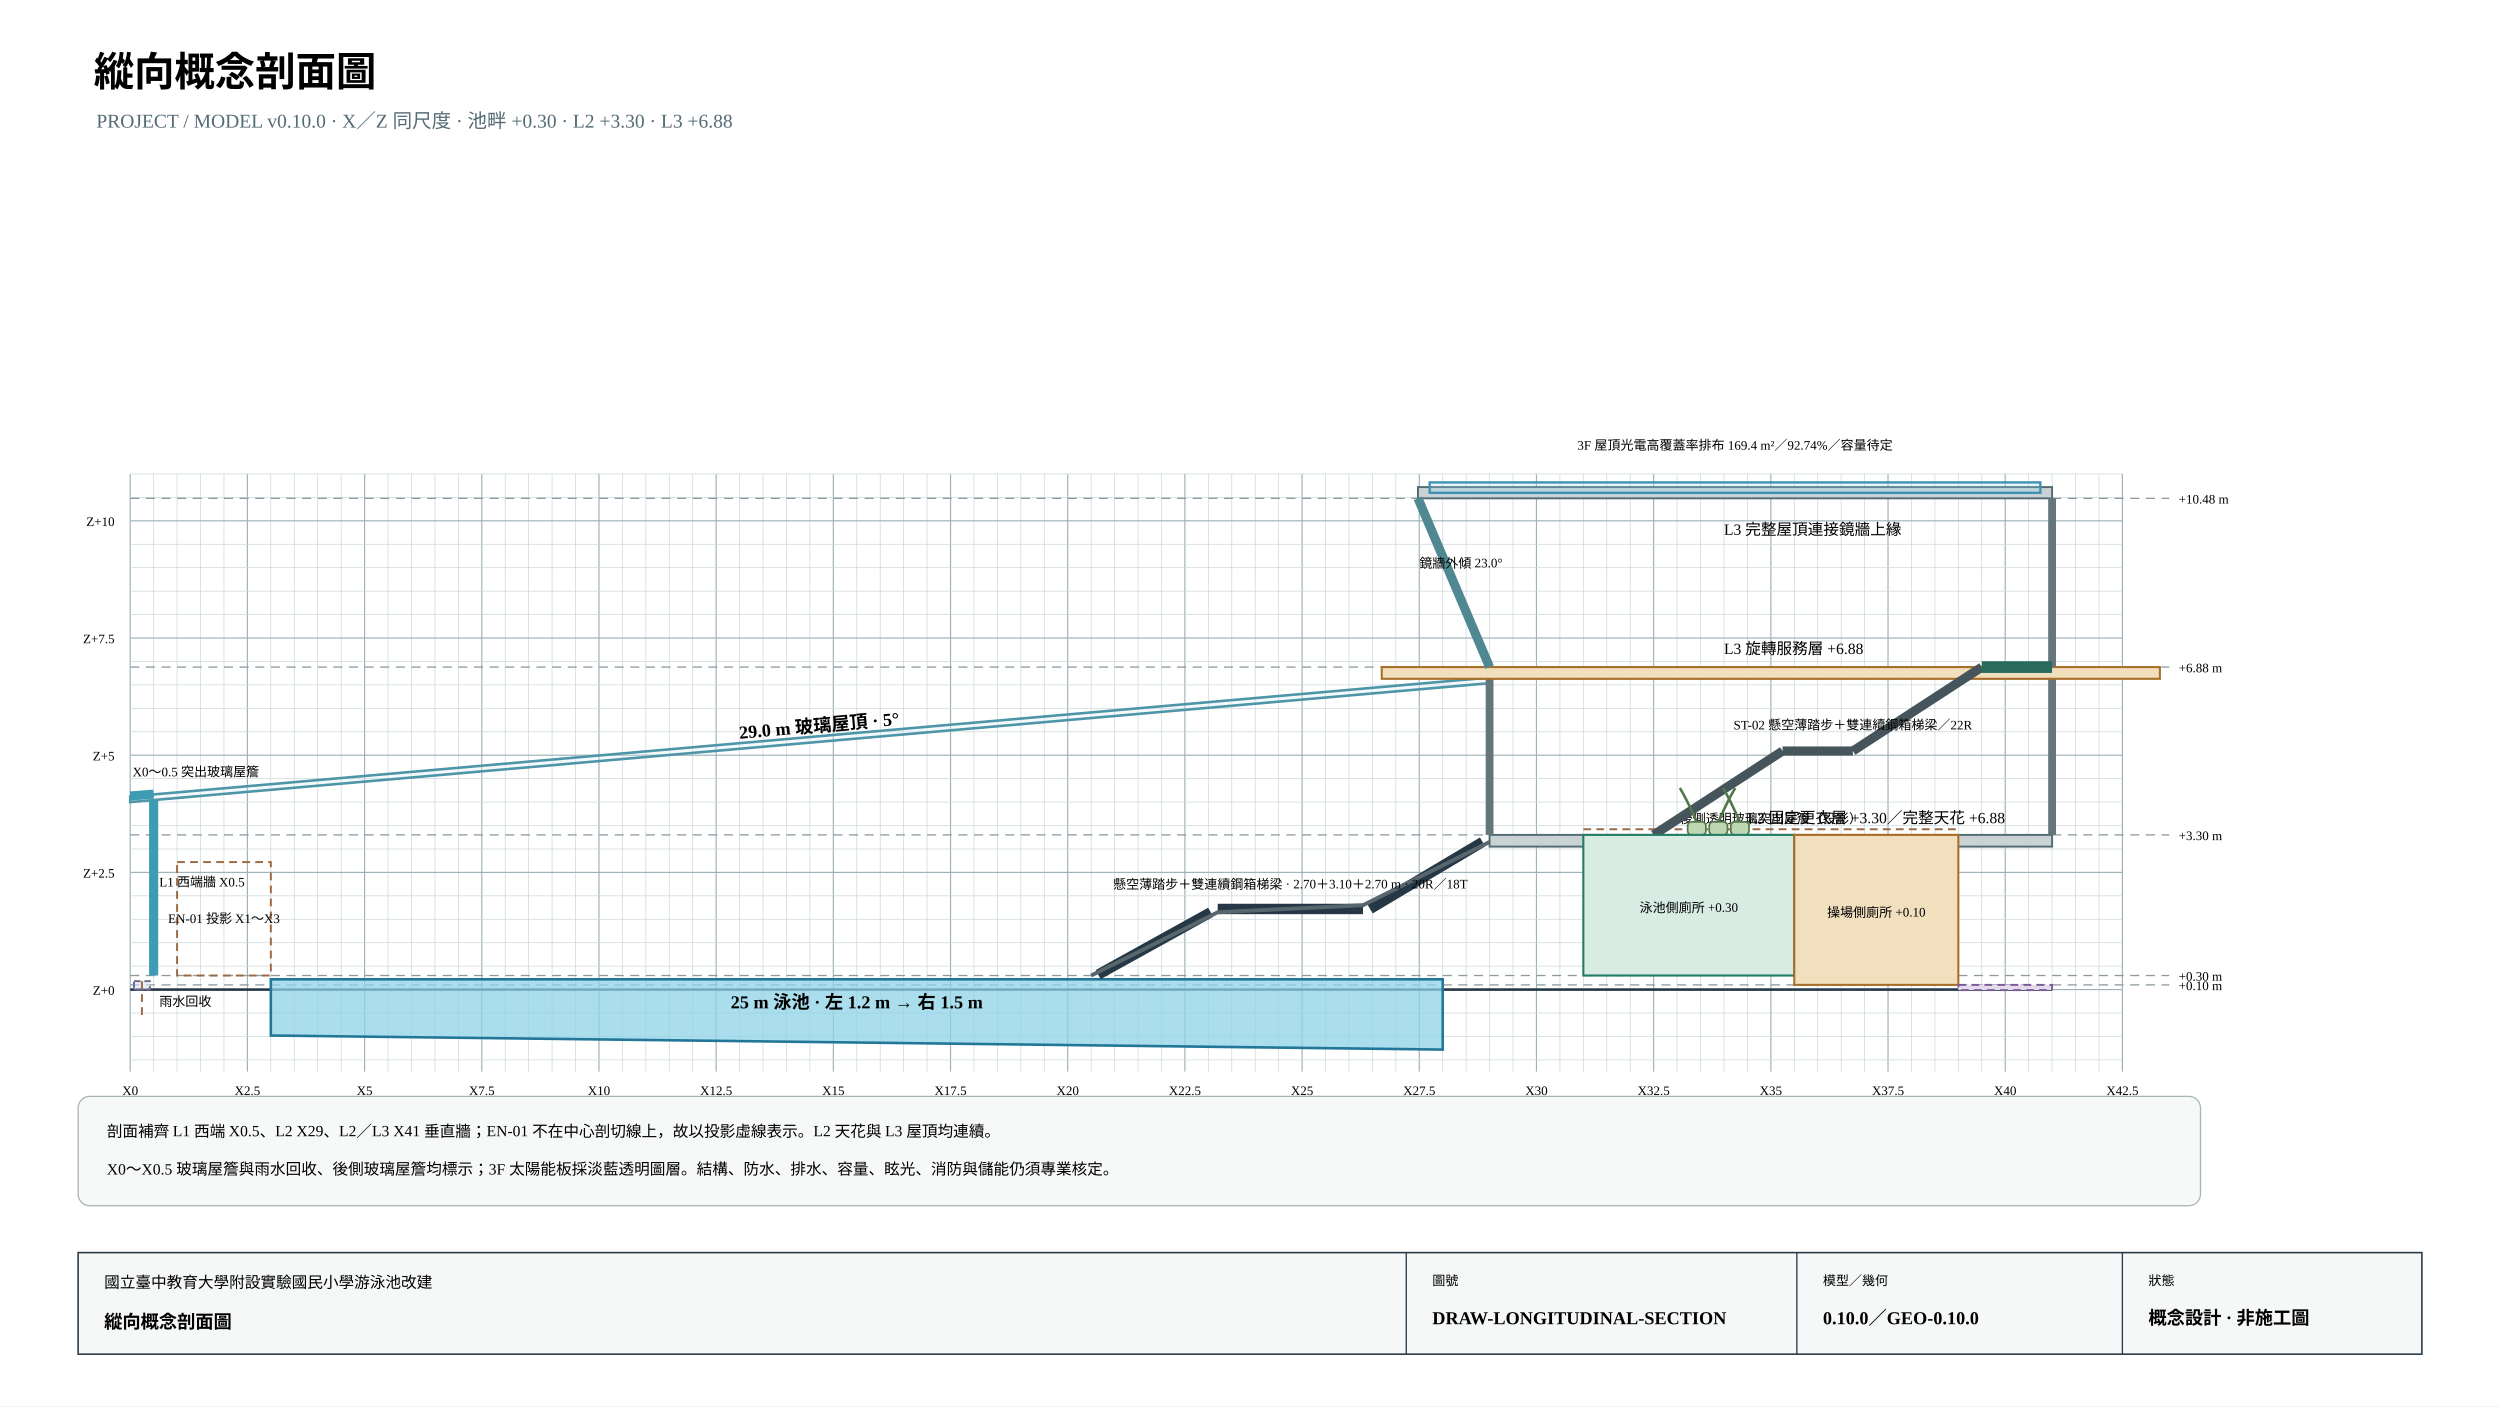
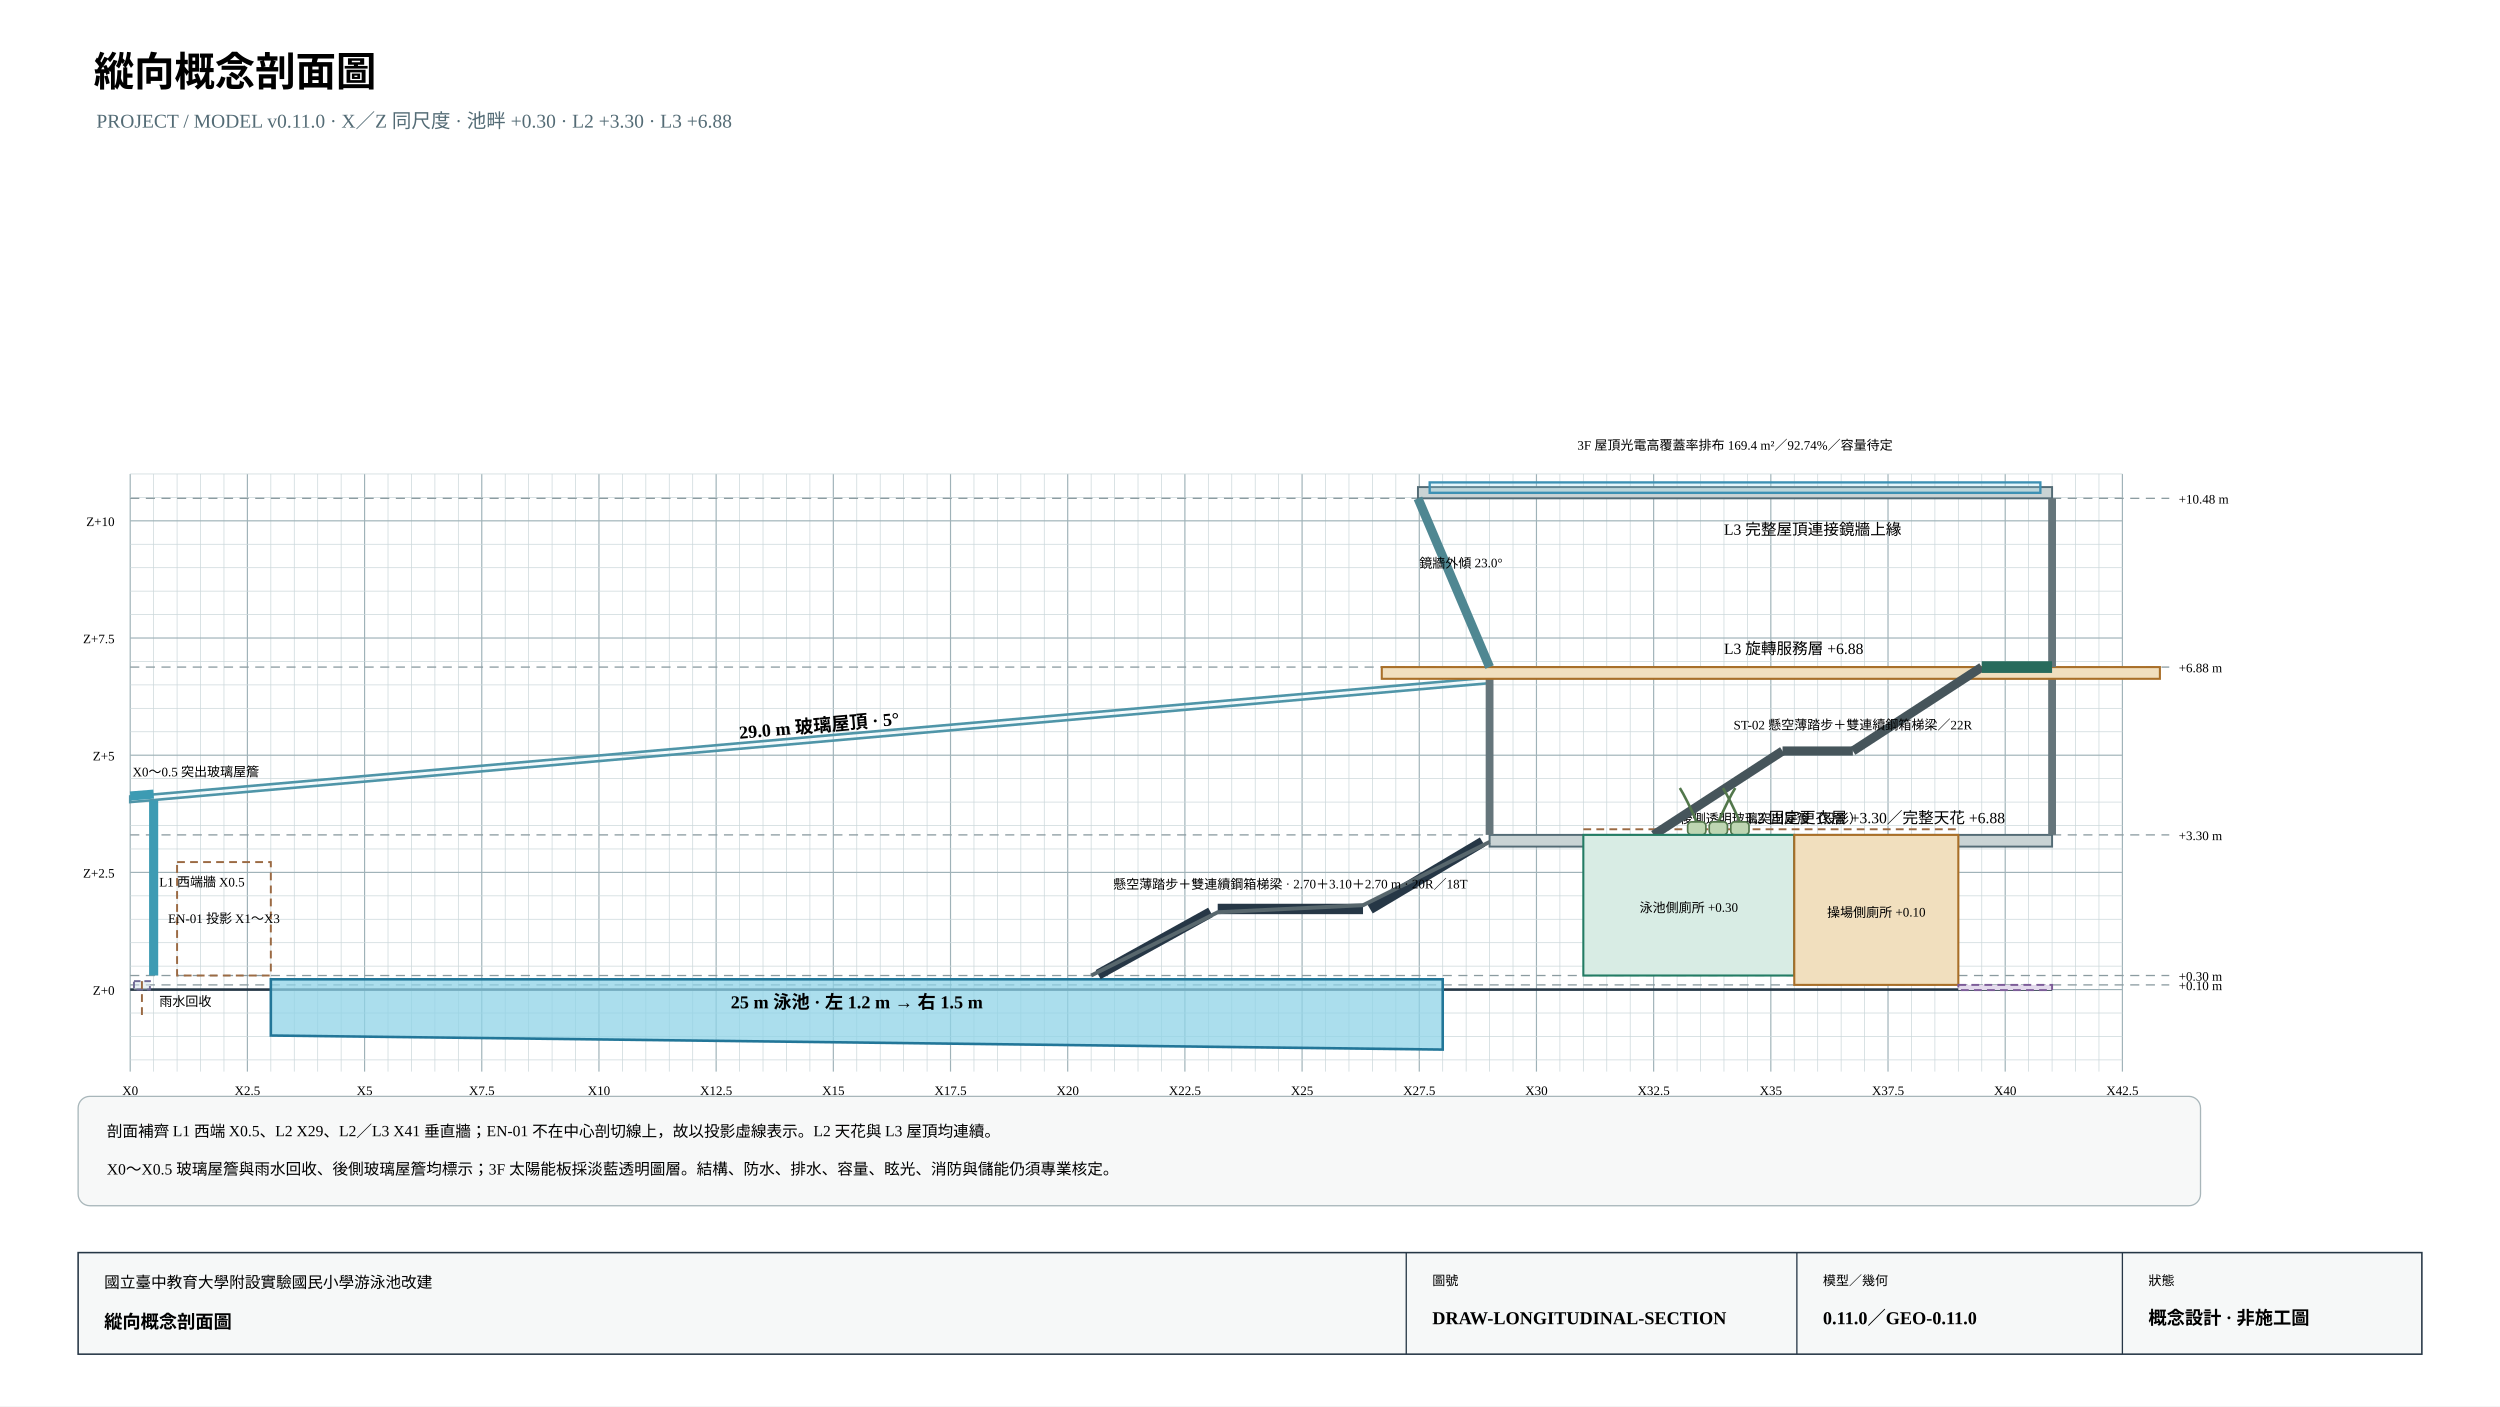
- <svg xmlns="http://www.w3.org/2000/svg" width="1920" height="1080" viewBox="0 0 1920 1080" role="img" aria-labelledby="title desc" data-model-version="0.10.0" data-active-geometry="GEO-0.10.0" data-coordinate-system="SITE-XY">
+ <svg xmlns="http://www.w3.org/2000/svg" width="1920" height="1080" viewBox="0 0 1920 1080" role="img" aria-labelledby="title desc" data-model-version="0.11.0" data-active-geometry="GEO-0.11.0" data-coordinate-system="SITE-XY">
  <style>
  :where(.dw-sheet) text{font-family:"Noto Sans TC","Microsoft JhengHei",sans-serif;fill:#263746}.dw-title{font-size:31px;font-weight:800}.dw-subtitle{font-size:15px;fill:#536b75}.dw-label{font-size:14px;font-weight:700}.dw-small{font-size:12px}.dw-tiny{font-size:10px}.dw-grid{stroke:#cbd7da;stroke-width:.55}.dw-grid-major{stroke:#9fb2b8;stroke-width:.9}.dw-outline{fill:none;stroke:#263746;stroke-width:2}.dw-reference{fill:#eef2f2;stroke:#97a8ad;stroke-width:1.2;stroke-dasharray:7 5}.dw-pool{fill:#bfe4ef;stroke:#227698;stroke-width:2}.dw-lane{stroke:#f8fbfc;stroke-width:2;stroke-dasharray:8 5}.dw-working{fill:#f1dfbe;stroke:#a96f28;stroke-width:1.6}.dw-confirmed{fill:#d8ece4;stroke:#237c64;stroke-width:1.6}.dw-service{fill:#dbe5e6;stroke:#5b7278;stroke-width:1.6}.dw-chemical{fill:#ead9e8;stroke:#8e5a88;stroke-width:1.6}.dw-deferred{fill:#e4dbed;stroke:#7c5c98;stroke-width:1.5;stroke-dasharray:6 4}.dw-stair{fill:#d7dde0;stroke:#263746;stroke-width:1.6}.dw-structure{fill:#c3793c;fill-opacity:.18;stroke:#a95c25;stroke-width:2.2;stroke-dasharray:8 4}.dw-dim{stroke:#536b75;stroke-width:1;fill:none}.dw-title-box{fill:#f6f8f8;stroke:#263746;stroke-width:1.2}.dw-note{fill:#f7f8f8;stroke:#a8b6ba;stroke-width:1}.dw-mirror{stroke:#4f8792;stroke-width:7}.dw-roof{fill:#d8eef2;fill-opacity:.28;stroke:#4f95a8;stroke-width:2}.dw-level{stroke:#8b9ba0;stroke-width:1;stroke-dasharray:7 5}.dw-water{fill:#8fd2e6;fill-opacity:.75;stroke:#227698;stroke-width:2}.dw-wall{fill:#c9d3d4;stroke:#536b75;stroke-width:1.5}.dw-terrace{fill:#cfe1c5;stroke:#52774b;stroke-width:1.7}.dw-arrival{fill:#d7e8df;stroke:#286b5c;stroke-width:2}.dw-corridor{fill:#dcecef;stroke:#357487;stroke-width:1.6}.dw-female{fill:#e5e0ee;stroke:#76598d;stroke-width:1.6}.dw-glass-line{stroke:#3d9bb3;stroke-width:7}.dw-wall-line{stroke:#65757b;stroke-width:6}.dw-window-line{stroke:#4fa5bb;stroke-width:8}.dw-locker{fill:#cfd8d8;stroke:#64787a;stroke-width:1}.dw-counter{fill:#d7c5ab;stroke:#8a6234;stroke-width:1.5}.dw-plant{fill:#bed6b2;stroke:#52774b;stroke-width:1.3}.dw-pv{fill:#8fd9ee;fill-opacity:.24;stroke:#3d91b4;stroke-width:1.8}.dw-pv-grid{stroke:#4f9fc1;stroke-width:.8;stroke-opacity:.82}.dw-projected{fill:none;stroke:#9b6a43;stroke-width:1.5;stroke-dasharray:6 4}.dw-rain{fill:#d9e5ef;fill-opacity:.55;stroke:#6f6a96;stroke-width:1.5;stroke-dasharray:5 3}
</style>
  <g class="dw-sheet">
    <rect width="1920" height="1080" fill="#fff" />
    <text x="72" y="66" class="dw-title">縱向概念剖面圖</text>
-     <text x="74" y="98" class="dw-subtitle">PROJECT / MODEL v0.10.0 · X／Z 同尺度 · 池畔 +0.30 · L2 +3.30 · L3 +6.88</text>
+     <text x="74" y="98" class="dw-subtitle">PROJECT / MODEL v0.11.0 · X／Z 同尺度 · 池畔 +0.30 · L2 +3.30 · L3 +6.88</text>
    <g aria-label="SITE-XZ 0.5 m grid" data-grid-visible="true" data-coordinate-system="SITE-XZ" data-minor-spacing="0.5" data-major-spacing="2.5">
      <line x1="100" y1="364" x2="100" y2="823" class="dw-grid-major" />
      <text x="100" y="841" text-anchor="middle" class="dw-tiny">X0</text>
      <line x1="118" y1="364" x2="118" y2="823" class="dw-grid" />
      <line x1="136" y1="364" x2="136" y2="823" class="dw-grid" />
      <line x1="154" y1="364" x2="154" y2="823" class="dw-grid" />
      <line x1="172" y1="364" x2="172" y2="823" class="dw-grid" />
      <line x1="190" y1="364" x2="190" y2="823" class="dw-grid-major" />
      <text x="190" y="841" text-anchor="middle" class="dw-tiny">X2.5</text>
      <line x1="208" y1="364" x2="208" y2="823" class="dw-grid" />
      <line x1="226" y1="364" x2="226" y2="823" class="dw-grid" />
      <line x1="244" y1="364" x2="244" y2="823" class="dw-grid" />
      <line x1="262" y1="364" x2="262" y2="823" class="dw-grid" />
      <line x1="280" y1="364" x2="280" y2="823" class="dw-grid-major" />
      <text x="280" y="841" text-anchor="middle" class="dw-tiny">X5</text>
      <line x1="298" y1="364" x2="298" y2="823" class="dw-grid" />
      <line x1="316" y1="364" x2="316" y2="823" class="dw-grid" />
      <line x1="334" y1="364" x2="334" y2="823" class="dw-grid" />
      <line x1="352" y1="364" x2="352" y2="823" class="dw-grid" />
      <line x1="370" y1="364" x2="370" y2="823" class="dw-grid-major" />
      <text x="370" y="841" text-anchor="middle" class="dw-tiny">X7.5</text>
      <line x1="388" y1="364" x2="388" y2="823" class="dw-grid" />
      <line x1="406" y1="364" x2="406" y2="823" class="dw-grid" />
      <line x1="424" y1="364" x2="424" y2="823" class="dw-grid" />
      <line x1="442" y1="364" x2="442" y2="823" class="dw-grid" />
      <line x1="460" y1="364" x2="460" y2="823" class="dw-grid-major" />
      <text x="460" y="841" text-anchor="middle" class="dw-tiny">X10</text>
      <line x1="478" y1="364" x2="478" y2="823" class="dw-grid" />
      <line x1="496" y1="364" x2="496" y2="823" class="dw-grid" />
      <line x1="514" y1="364" x2="514" y2="823" class="dw-grid" />
      <line x1="532" y1="364" x2="532" y2="823" class="dw-grid" />
      <line x1="550" y1="364" x2="550" y2="823" class="dw-grid-major" />
      <text x="550" y="841" text-anchor="middle" class="dw-tiny">X12.5</text>
      <line x1="568" y1="364" x2="568" y2="823" class="dw-grid" />
      <line x1="586" y1="364" x2="586" y2="823" class="dw-grid" />
      <line x1="604" y1="364" x2="604" y2="823" class="dw-grid" />
      <line x1="622" y1="364" x2="622" y2="823" class="dw-grid" />
      <line x1="640" y1="364" x2="640" y2="823" class="dw-grid-major" />
      <text x="640" y="841" text-anchor="middle" class="dw-tiny">X15</text>
      <line x1="658" y1="364" x2="658" y2="823" class="dw-grid" />
      <line x1="676" y1="364" x2="676" y2="823" class="dw-grid" />
      <line x1="694" y1="364" x2="694" y2="823" class="dw-grid" />
      <line x1="712" y1="364" x2="712" y2="823" class="dw-grid" />
      <line x1="730" y1="364" x2="730" y2="823" class="dw-grid-major" />
      <text x="730" y="841" text-anchor="middle" class="dw-tiny">X17.5</text>
      <line x1="748" y1="364" x2="748" y2="823" class="dw-grid" />
      <line x1="766" y1="364" x2="766" y2="823" class="dw-grid" />
      <line x1="784" y1="364" x2="784" y2="823" class="dw-grid" />
      <line x1="802" y1="364" x2="802" y2="823" class="dw-grid" />
      <line x1="820" y1="364" x2="820" y2="823" class="dw-grid-major" />
      <text x="820" y="841" text-anchor="middle" class="dw-tiny">X20</text>
      <line x1="838" y1="364" x2="838" y2="823" class="dw-grid" />
      <line x1="856" y1="364" x2="856" y2="823" class="dw-grid" />
      <line x1="874" y1="364" x2="874" y2="823" class="dw-grid" />
      <line x1="892" y1="364" x2="892" y2="823" class="dw-grid" />
      <line x1="910" y1="364" x2="910" y2="823" class="dw-grid-major" />
      <text x="910" y="841" text-anchor="middle" class="dw-tiny">X22.5</text>
      <line x1="928" y1="364" x2="928" y2="823" class="dw-grid" />
      <line x1="946" y1="364" x2="946" y2="823" class="dw-grid" />
      <line x1="964" y1="364" x2="964" y2="823" class="dw-grid" />
      <line x1="982" y1="364" x2="982" y2="823" class="dw-grid" />
      <line x1="1000" y1="364" x2="1000" y2="823" class="dw-grid-major" />
      <text x="1000" y="841" text-anchor="middle" class="dw-tiny">X25</text>
      <line x1="1018" y1="364" x2="1018" y2="823" class="dw-grid" />
      <line x1="1036" y1="364" x2="1036" y2="823" class="dw-grid" />
      <line x1="1054" y1="364" x2="1054" y2="823" class="dw-grid" />
      <line x1="1072" y1="364" x2="1072" y2="823" class="dw-grid" />
      <line x1="1090" y1="364" x2="1090" y2="823" class="dw-grid-major" />
      <text x="1090" y="841" text-anchor="middle" class="dw-tiny">X27.5</text>
      <line x1="1108" y1="364" x2="1108" y2="823" class="dw-grid" />
      <line x1="1126" y1="364" x2="1126" y2="823" class="dw-grid" />
      <line x1="1144" y1="364" x2="1144" y2="823" class="dw-grid" />
      <line x1="1162" y1="364" x2="1162" y2="823" class="dw-grid" />
      <line x1="1180" y1="364" x2="1180" y2="823" class="dw-grid-major" />
      <text x="1180" y="841" text-anchor="middle" class="dw-tiny">X30</text>
      <line x1="1198" y1="364" x2="1198" y2="823" class="dw-grid" />
      <line x1="1216" y1="364" x2="1216" y2="823" class="dw-grid" />
      <line x1="1234" y1="364" x2="1234" y2="823" class="dw-grid" />
      <line x1="1252" y1="364" x2="1252" y2="823" class="dw-grid" />
      <line x1="1270" y1="364" x2="1270" y2="823" class="dw-grid-major" />
      <text x="1270" y="841" text-anchor="middle" class="dw-tiny">X32.5</text>
      <line x1="1288" y1="364" x2="1288" y2="823" class="dw-grid" />
      <line x1="1306" y1="364" x2="1306" y2="823" class="dw-grid" />
      <line x1="1324" y1="364" x2="1324" y2="823" class="dw-grid" />
      <line x1="1342" y1="364" x2="1342" y2="823" class="dw-grid" />
      <line x1="1360" y1="364" x2="1360" y2="823" class="dw-grid-major" />
      <text x="1360" y="841" text-anchor="middle" class="dw-tiny">X35</text>
      <line x1="1378" y1="364" x2="1378" y2="823" class="dw-grid" />
      <line x1="1396" y1="364" x2="1396" y2="823" class="dw-grid" />
      <line x1="1414" y1="364" x2="1414" y2="823" class="dw-grid" />
      <line x1="1432" y1="364" x2="1432" y2="823" class="dw-grid" />
      <line x1="1450" y1="364" x2="1450" y2="823" class="dw-grid-major" />
      <text x="1450" y="841" text-anchor="middle" class="dw-tiny">X37.5</text>
      <line x1="1468" y1="364" x2="1468" y2="823" class="dw-grid" />
      <line x1="1486" y1="364" x2="1486" y2="823" class="dw-grid" />
      <line x1="1504" y1="364" x2="1504" y2="823" class="dw-grid" />
      <line x1="1522" y1="364" x2="1522" y2="823" class="dw-grid" />
      <line x1="1540" y1="364" x2="1540" y2="823" class="dw-grid-major" />
      <text x="1540" y="841" text-anchor="middle" class="dw-tiny">X40</text>
      <line x1="1558" y1="364" x2="1558" y2="823" class="dw-grid" />
      <line x1="1576" y1="364" x2="1576" y2="823" class="dw-grid" />
      <line x1="1594" y1="364" x2="1594" y2="823" class="dw-grid" />
      <line x1="1612" y1="364" x2="1612" y2="823" class="dw-grid" />
      <line x1="1630" y1="364" x2="1630" y2="823" class="dw-grid-major" />
      <text x="1630" y="841" text-anchor="middle" class="dw-tiny">X42.5</text>
      <line x1="100" y1="814" x2="1630" y2="814" class="dw-grid" />
      <line x1="100" y1="796" x2="1630" y2="796" class="dw-grid" />
      <line x1="100" y1="778" x2="1630" y2="778" class="dw-grid" />
      <line x1="100" y1="760" x2="1630" y2="760" class="dw-grid-major" />
      <text x="88" y="764" text-anchor="end" class="dw-tiny">Z+0</text>
      <line x1="100" y1="742" x2="1630" y2="742" class="dw-grid" />
      <line x1="100" y1="724" x2="1630" y2="724" class="dw-grid" />
      <line x1="100" y1="706" x2="1630" y2="706" class="dw-grid" />
      <line x1="100" y1="688" x2="1630" y2="688" class="dw-grid" />
      <line x1="100" y1="670" x2="1630" y2="670" class="dw-grid-major" />
      <text x="88" y="674" text-anchor="end" class="dw-tiny">Z+2.5</text>
      <line x1="100" y1="652" x2="1630" y2="652" class="dw-grid" />
      <line x1="100" y1="634" x2="1630" y2="634" class="dw-grid" />
      <line x1="100" y1="616" x2="1630" y2="616" class="dw-grid" />
      <line x1="100" y1="598" x2="1630" y2="598" class="dw-grid" />
      <line x1="100" y1="580" x2="1630" y2="580" class="dw-grid-major" />
      <text x="88" y="584" text-anchor="end" class="dw-tiny">Z+5</text>
      <line x1="100" y1="562" x2="1630" y2="562" class="dw-grid" />
      <line x1="100" y1="544" x2="1630" y2="544" class="dw-grid" />
      <line x1="100" y1="526" x2="1630" y2="526" class="dw-grid" />
      <line x1="100" y1="508" x2="1630" y2="508" class="dw-grid" />
      <line x1="100" y1="490" x2="1630" y2="490" class="dw-grid-major" />
      <text x="88" y="494" text-anchor="end" class="dw-tiny">Z+7.5</text>
      <line x1="100" y1="472" x2="1630" y2="472" class="dw-grid" />
      <line x1="100" y1="454" x2="1630" y2="454" class="dw-grid" />
      <line x1="100" y1="436" x2="1630" y2="436" class="dw-grid" />
      <line x1="100" y1="418" x2="1630" y2="418" class="dw-grid" />
      <line x1="100" y1="400" x2="1630" y2="400" class="dw-grid-major" />
      <text x="88" y="404" text-anchor="end" class="dw-tiny">Z+10</text>
      <line x1="100" y1="382" x2="1630" y2="382" class="dw-grid" />
      <line x1="100" y1="364" x2="1630" y2="364" class="dw-grid" />
    </g>
    <g>
      <line x1="100" y1="760" x2="1576" y2="760" class="dw-outline" />
      <line x1="100" y1="756.4" x2="1666" y2="756.4" class="dw-level" />
      <text x="1673.2" y="760.4" class="dw-tiny">+0.10 m</text>
      <line x1="100" y1="749.2" x2="1666" y2="749.2" class="dw-level" />
      <text x="1673.2" y="753.2" class="dw-tiny">+0.30 m</text>
      <line x1="100" y1="641.2" x2="1666" y2="641.2" class="dw-level" />
      <text x="1673.2" y="645.2" class="dw-tiny">+3.30 m</text>
      <line x1="100" y1="512.32" x2="1666" y2="512.32" class="dw-level" />
      <text x="1673.2" y="516.32" class="dw-tiny">+6.88 m</text>
      <line x1="100" y1="382.72" x2="1666" y2="382.72" class="dw-level" />
      <text x="1673.2" y="386.72" class="dw-tiny">+10.48 m</text>
    </g>
    <g data-entity="POOL-01" data-coordinate-system="SITE-XY" data-bounds="3,28,4,12.5">
      <path d="M208 752.08L1108 752.08L1108 806.08L208 795.28Z" class="dw-water" />
      <text x="658" y="774.4" text-anchor="middle" class="dw-label">25 m 泳池 · 左 1.2 m → 右 1.5 m</text>
    </g>
    <g data-entity="RF-GL-01" data-coordinate-system="SITE-XY" data-bounds="0,29,0,14">
      <path d="M100 616L1144 524.668L1144 520.348L100 611.68Z" class="dw-roof" />
      <text x="568" y="567.4" class="dw-label" transform="rotate(-5 568 567.4)">29.0 m 玻璃屋頂 · 5°</text>
    </g>
    <g data-entity="RF-L1-WEST-EAVE-01">
      <path d="M100 611.32L118 609.88" class="dw-glass-line" />
      <text x="101.8" y="596.2" class="dw-tiny">X0～0.5 突出玻璃屋簷</text>
    </g>
    <g data-entity="RW-WEST-01">
      <rect x="102.88" y="753.52" width="12.24" height="6.48" class="dw-rain" />
      <path d="M109 753.52L109 779.8" class="dw-projected" />
      <text x="122.32" y="772.6" class="dw-tiny">雨水回收</text>
    </g>
    <g data-entity="W-L1-X0.5-01">
      <line x1="118" y1="749.2" x2="118" y2="614.56" class="dw-glass-line" />
      <text x="122.32" y="680.8" class="dw-tiny">L1 西端牆 X0.5</text>
    </g>
    <g data-entity="EN-01" data-projection="elevation-not-cut">
      <rect x="136" y="662.08" width="72" height="87.12" class="dw-projected" />
      <text x="172" y="708.88" text-anchor="middle" class="dw-tiny">EN-01 投影 X1～X3</text>
    </g>
    <g data-entity="RF-L1-REAR-CANOPY-01" data-projection-y="14-14.5">
      <line x1="1216" y1="636.88" x2="1504" y2="636.88" class="dw-projected" />
      <text x="1360" y="632.2" text-anchor="middle" class="dw-tiny">後側透明玻璃突出屋簷（投影）</text>
    </g>
    <g>
      <rect x="1144" y="641.2" width="432" height="9" class="dw-wall" />
      <rect x="1144" y="512.32" width="432" height="8.64" class="dw-wall" data-entity="CLG-L2-01" data-continuous="true" />
      <line x1="1144" y1="641.2" x2="1144" y2="512.32" class="dw-wall-line" data-entity="W-L2-X29-01" />
      <line x1="1576" y1="641.2" x2="1576" y2="512.32" class="dw-wall-line" data-entity="W-L2-X41-01" />
      <rect x="1061.2" y="512.32" width="597.6" height="9" class="dw-working" />
      <rect x="1088.992" y="374.08" width="487.008" height="8.64" class="dw-wall" data-entity="RF-L3-01" data-complete-roof="true" />
      <line x1="1144" y1="512.32" x2="1088.988" y2="382.72" class="dw-mirror" />
      <line x1="1576" y1="512.32" x2="1576" y2="382.72" class="dw-wall-line" data-entity="W-L3-X41-01" />
      <text x="1342" y="632.2" class="dw-small">L2 固定更衣層 +3.30／完整天花 +6.88</text>
      <text x="1324" y="502.24" class="dw-small">L3 旋轉服務層 +6.88</text>
      <text x="1324" y="410.72" class="dw-small">L3 完整屋頂連接鏡牆上緣</text>
      <text x="1090" y="436" class="dw-tiny">鏡牆外傾 23.0°</text>
    </g>
    <g data-entity="ST-01" data-coordinate-system="SITE-XY" data-bounds="20.5,29,0.5,2" data-design-intent="suspended-floating-stair">
      <line x1="843.4" y1="748.48" x2="929.8" y2="700.6" stroke="#263746" stroke-width="8" />
      <line x1="935.2" y1="698.08" x2="1046.8" y2="698.08" stroke="#263746" stroke-width="8" />
      <line x1="1052.2" y1="698.08" x2="1138.6" y2="646.6" stroke="#263746" stroke-width="8" />
      <polyline points="838,749.2 848.8,743.8 859.6,738.4 870.4,733 881.2,727.6 892,722.2 902.8,716.8 913.6,711.4 924.4,706 935.2,700.6 1046.8,695.2 1057.6,689.8 1068.4,684.4 1079.2,679 1090,673.6 1100.8,668.2 1111.6,662.8 1122.4,657.4 1133.2,652 1144,646.6" fill="none" stroke="#58676d" stroke-width="3" />
      <text x="991" y="682.6" text-anchor="middle" class="dw-tiny">懸空薄踏步＋雙連續鋼箱梯梁 · 2.70＋3.10＋2.70 m · 20R／18T</text>
    </g>
    <g data-entity="ST-02" data-axis="+x" data-y-band="0.5,2" data-design-intent="suspended-floating-stair">
      <line x1="1270" y1="641.2" x2="1369" y2="576.76" stroke="#46555b" stroke-width="7" />
      <line x1="1369" y1="576.76" x2="1423" y2="576.76" stroke="#46555b" stroke-width="7" />
      <line x1="1423" y1="576.76" x2="1522" y2="512.32" stroke="#46555b" stroke-width="7" />
      <line x1="1522" y1="512.32" x2="1576" y2="512.32" stroke="#286b5c" stroke-width="9" />
      <text x="1423" y="560.2" text-anchor="middle" class="dw-tiny">ST-02 懸空薄踏步＋雙連續鋼箱梯梁／22R</text>
    </g>
    <g data-entity="Z-ST-02-PLANT-01" data-planter-count="3">
      <rect x="1296.12" y="631.2" width="14" height="10" rx="3" class="dw-plant" />
      <path d="M1303.12 631.2q-8 -18 -13 -26" fill="none" stroke="#52774b" stroke-width="2" />
      <rect x="1312.68" y="631.2" width="14" height="10" rx="3" class="dw-plant" />
      <path d="M1319.68 631.2q8 -18 13 -26" fill="none" stroke="#52774b" stroke-width="2" />
      <rect x="1329.24" y="631.2" width="14" height="10" rx="3" class="dw-plant" />
      <path d="M1336.24 631.2q-8 -18 -13 -26" fill="none" stroke="#52774b" stroke-width="2" />
      <text x="1320.4" y="662.08" text-anchor="middle" class="dw-tiny">梯下 3 組可移除耐陰盆栽</text>
    </g>
    <g data-entity="RF-PV-RES-01" data-area="169.364" data-coverage-percent="92.74" data-capacity-status="deferred">
      <rect x="1097.992" y="370.48" width="469.008" height="8" class="dw-pv" />
      <text x="1332.496" y="345.36" text-anchor="middle" class="dw-tiny">3F 屋頂光電高覆蓋率排布 169.4 m²／92.74%／容量待定</text>
    </g>
    <g>
      <rect x="1216" y="641.2" width="162" height="108" class="dw-confirmed" />
      <rect x="1378" y="641.2" width="126" height="115.2" class="dw-working" />
      <text x="1297" y="700.6" text-anchor="middle" class="dw-tiny">泳池側廁所 +0.30</text>
      <text x="1441" y="704.2" text-anchor="middle" class="dw-tiny">操場側廁所 +0.10</text>
      <rect x="1504" y="756.4" width="72" height="4" class="dw-deferred" />
    </g>
    <rect x="60" y="842" width="1630" height="84" rx="9" class="dw-note" />
    <text x="82" y="873" class="dw-small">剖面補齊 L1 西端 X0.5、L2 X29、L2／L3 X41 垂直牆；EN-01 不在中心剖切線上，故以投影虛線表示。L2 天花與 L3 屋頂均連續。</text>
    <text x="82" y="902" class="dw-small">X0～X0.5 玻璃屋簷與雨水回收、後側玻璃屋簷均標示；3F 太陽能板採淡藍透明圖層。結構、防水、排水、容量、眩光、消防與儲能仍須專業核定。</text>
    <g transform="translate(60 962)">
      <rect width="1800" height="78" class="dw-title-box" />
      <line x1="1020" y1="0" x2="1020" y2="78" stroke="#263746" />
      <line x1="1320" y1="0" x2="1320" y2="78" stroke="#263746" />
      <line x1="1570" y1="0" x2="1570" y2="78" stroke="#263746" />
      <text x="20" y="27" class="dw-small">國立臺中教育大學附設實驗國民小學游泳池改建</text>
      <text x="20" y="58" class="dw-label">縱向概念剖面圖</text>
      <text x="1040" y="25" class="dw-tiny">圖號</text>
      <text x="1040" y="55" class="dw-label">DRAW-LONGITUDINAL-SECTION</text>
      <text x="1340" y="25" class="dw-tiny">模型／幾何</text>
-       <text x="1340" y="55" class="dw-label">0.10.0／GEO-0.10.0</text>
+       <text x="1340" y="55" class="dw-label">0.11.0／GEO-0.11.0</text>
      <text x="1590" y="25" class="dw-tiny">狀態</text>
      <text x="1590" y="55" class="dw-label">概念設計 · 非施工圖</text>
    </g>
  </g>
</svg>
